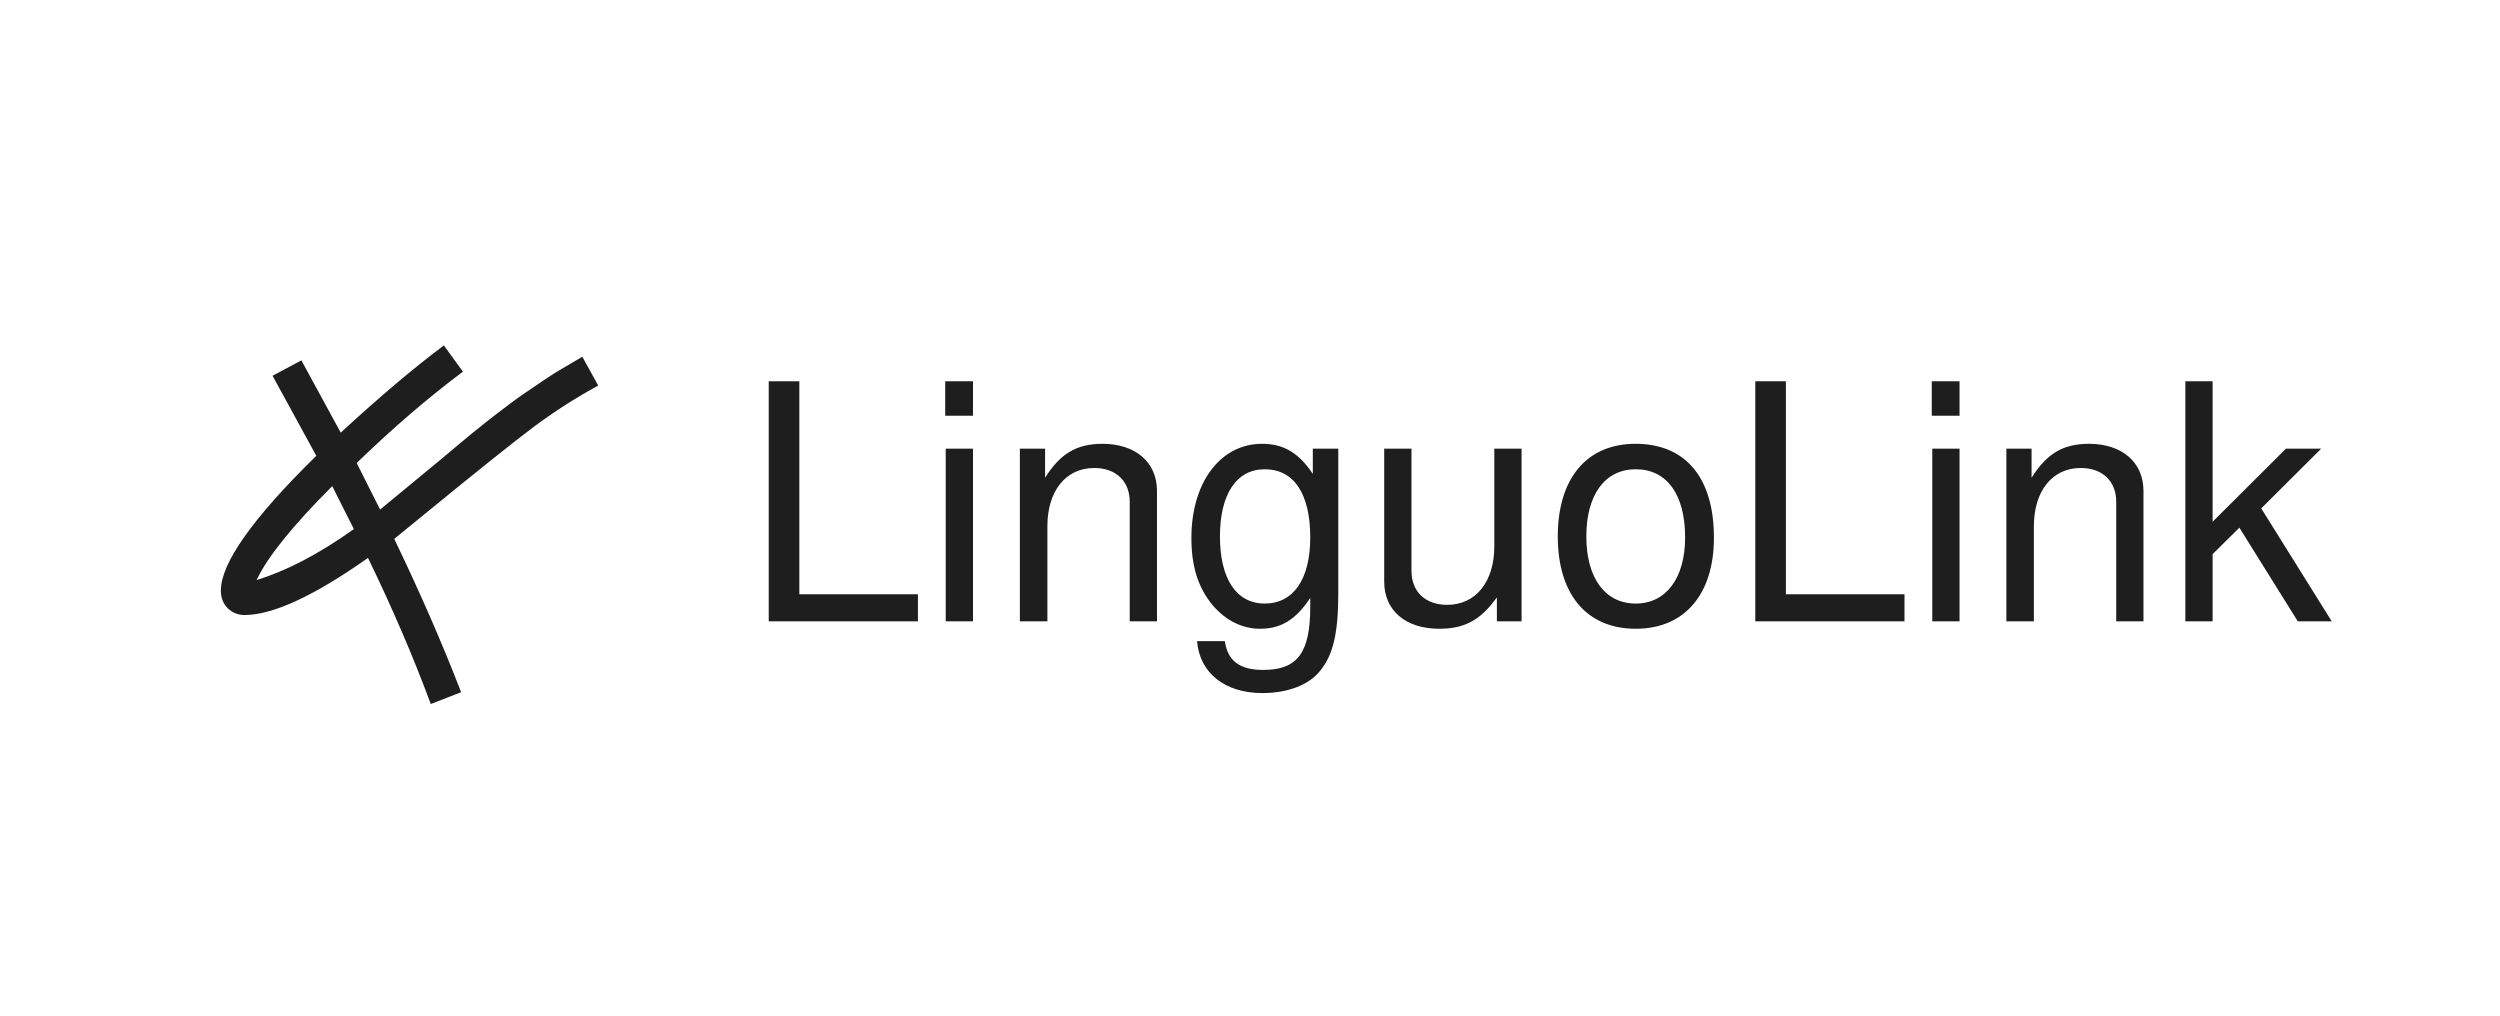
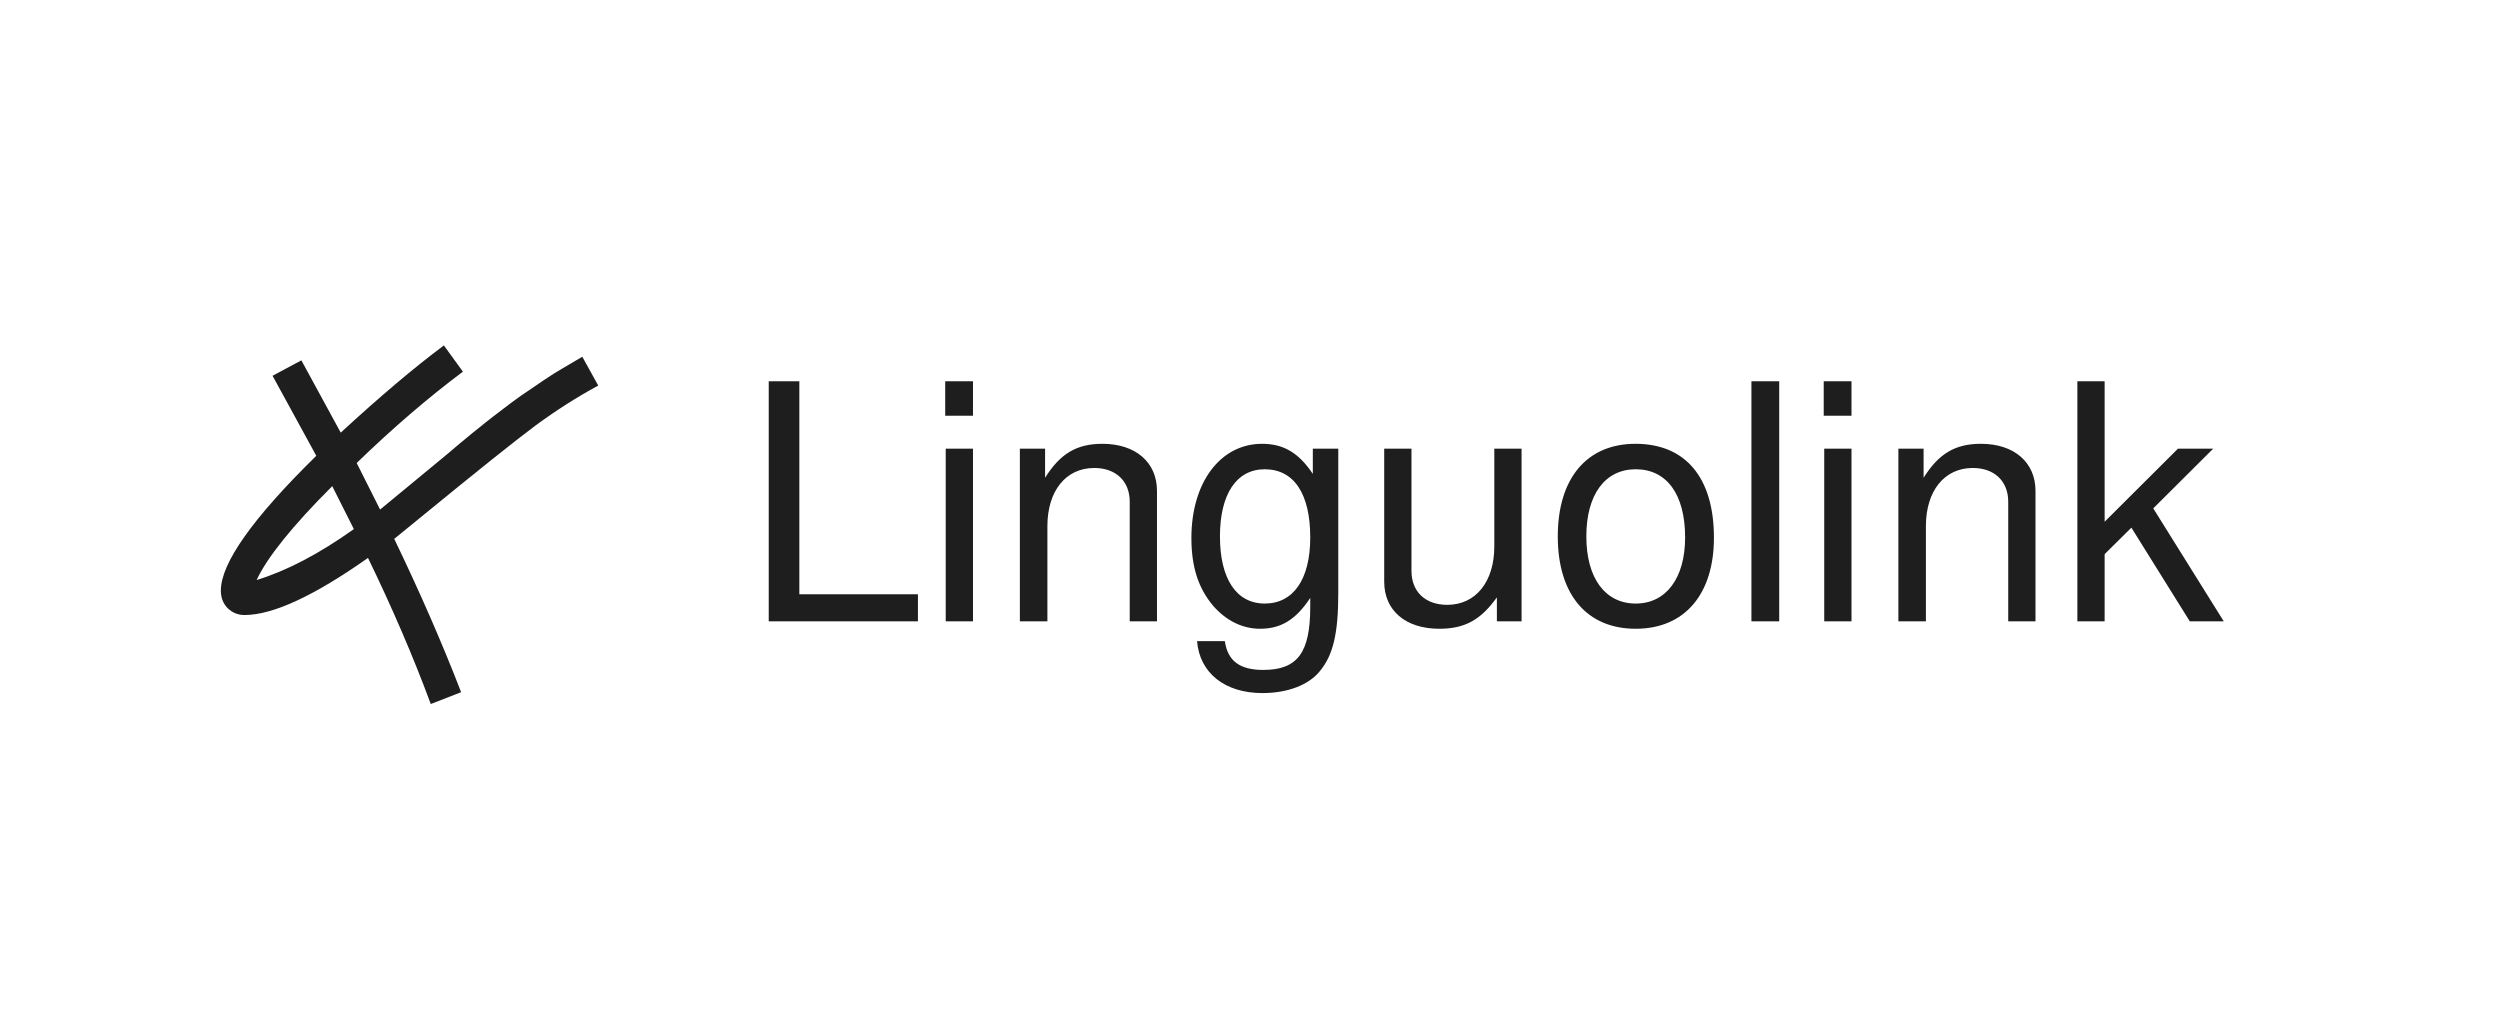
<svg xmlns="http://www.w3.org/2000/svg" version="1.1" viewBox="0 0 151.846 61.677" width="151.846" height="61.677">
  <defs>
    <style class="style-fonts">
      @font-face {
        font-family: "Virgil";
        src: url("https://excalidraw.com/Virgil.woff2");
      }
      @font-face {
        font-family: "Cascadia";
        src: url("https://excalidraw.com/Cascadia.woff2");
      }
      @font-face {
        font-family: "Assistant";
        src: url("https://excalidraw.com/Assistant-Regular.woff2");
      }
    </style>
  </defs>
  <g transform="translate(10 10) rotate(0 14.8584 20.83845)">
    <text x="14.858" y="33.342" font-family="Helvetica, Segoe UI Emoji" font-size="36.241px" fill="#1e1e1e" text-anchor="middle" style="white-space: pre;" direction="ltr" dominant-baseline="alphabetic">𐤀</text>
  </g>
  <g transform="translate(45.09766 19.33845) rotate(0 48.37402 11.5)">
-     <text x="0" y="18.4" font-family="Helvetica, Segoe UI Emoji" font-size="20px" fill="#1e1e1e" text-anchor="start" style="white-space: pre;" direction="ltr" dominant-baseline="alphabetic">LinguoLink</text>
+     <text x="0" y="18.4" font-family="Helvetica, Segoe UI Emoji" font-size="20px" fill="#1e1e1e" text-anchor="start" style="white-space: pre;" direction="ltr" dominant-baseline="alphabetic">Linguolink</text>
  </g>
</svg>
